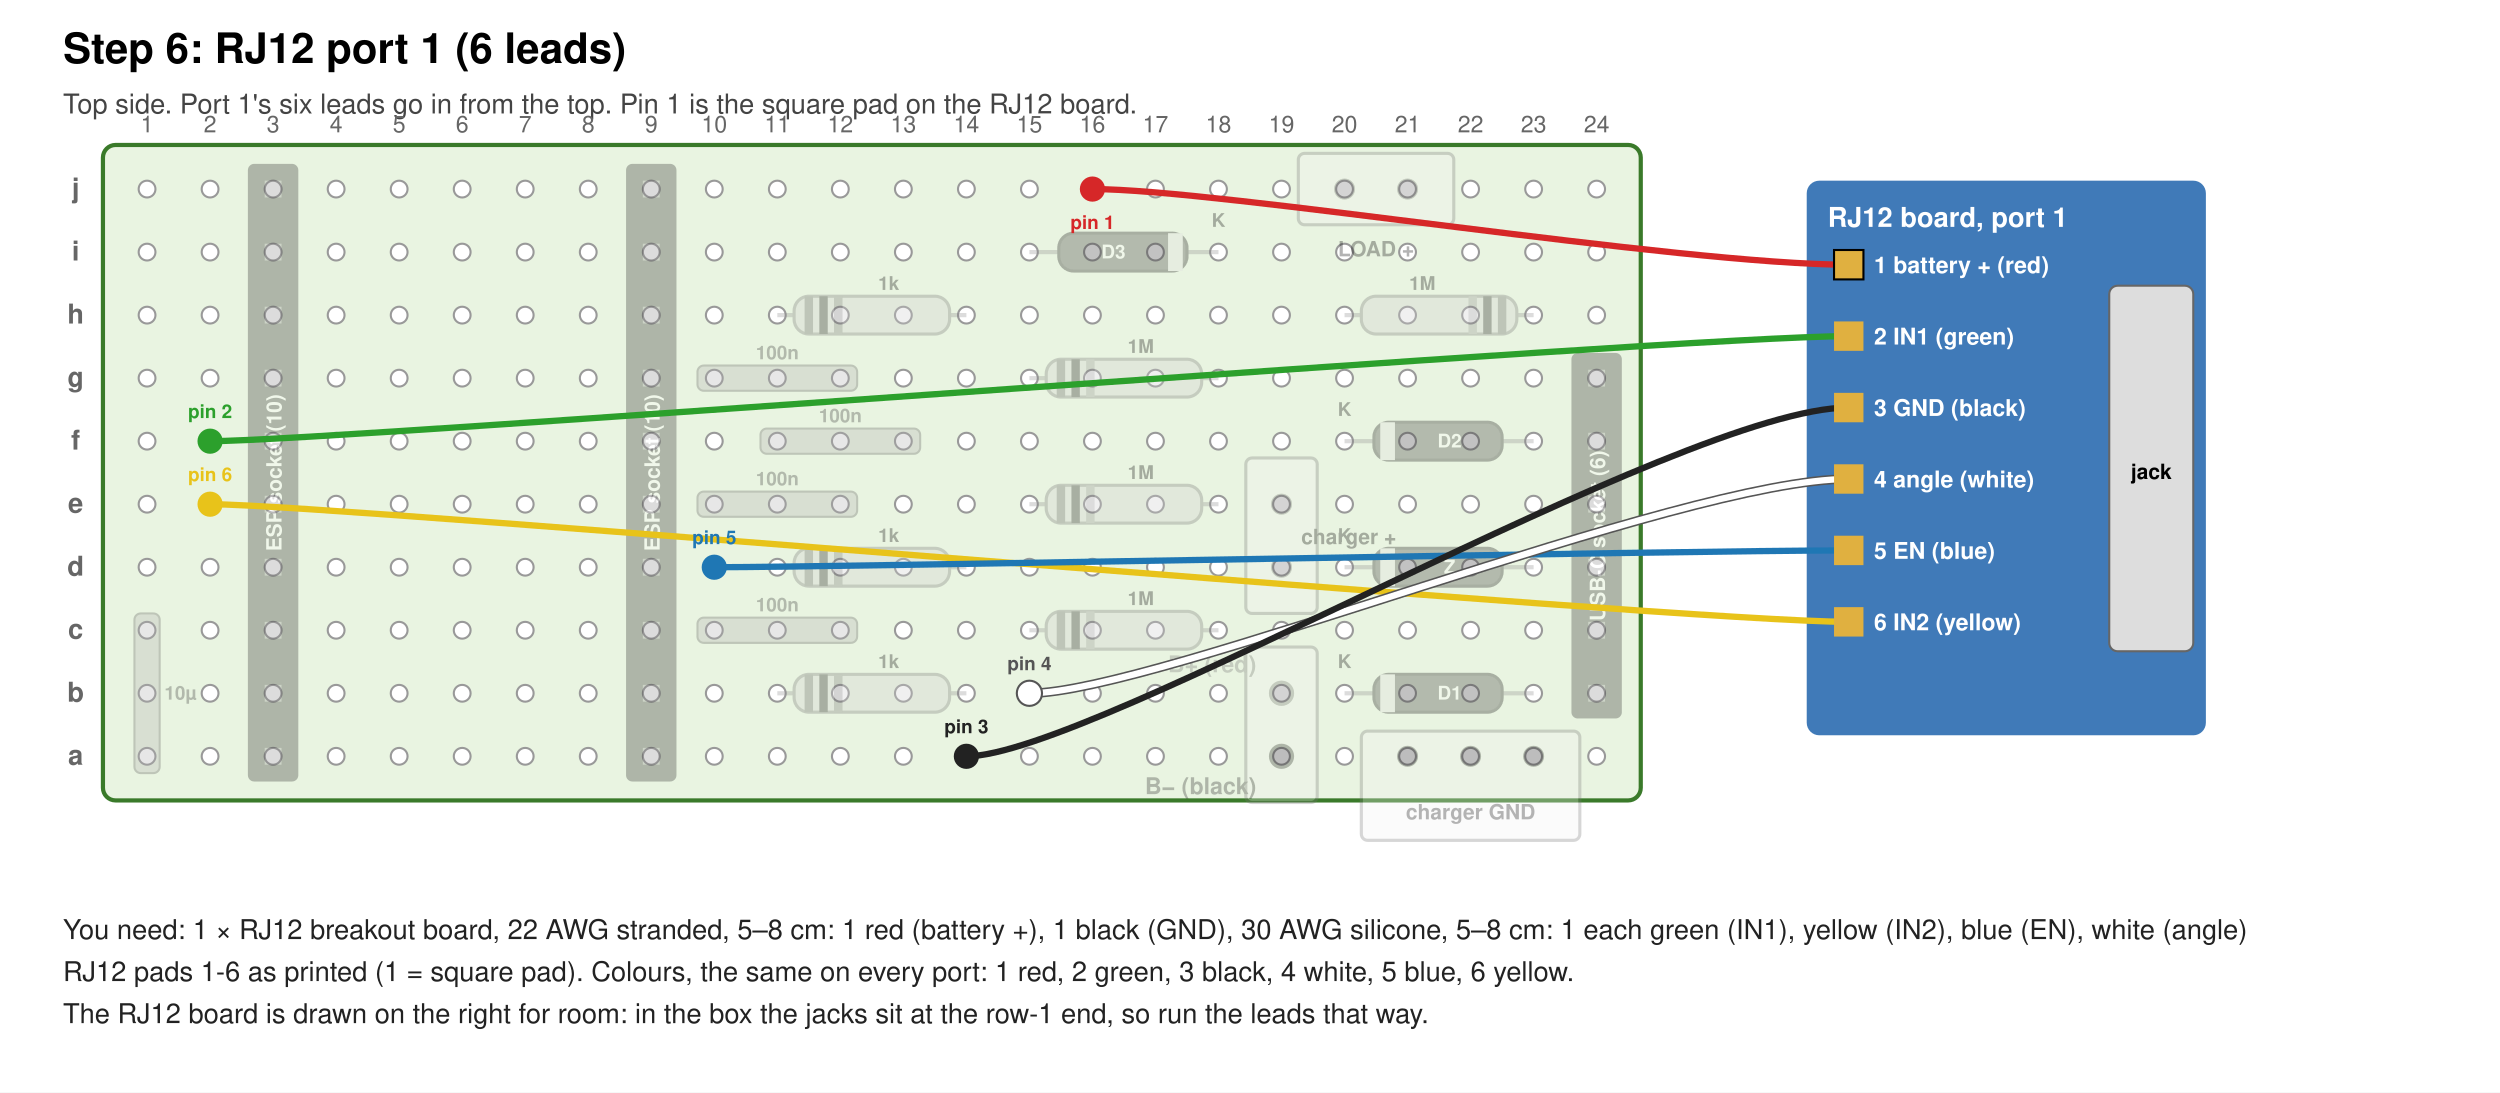
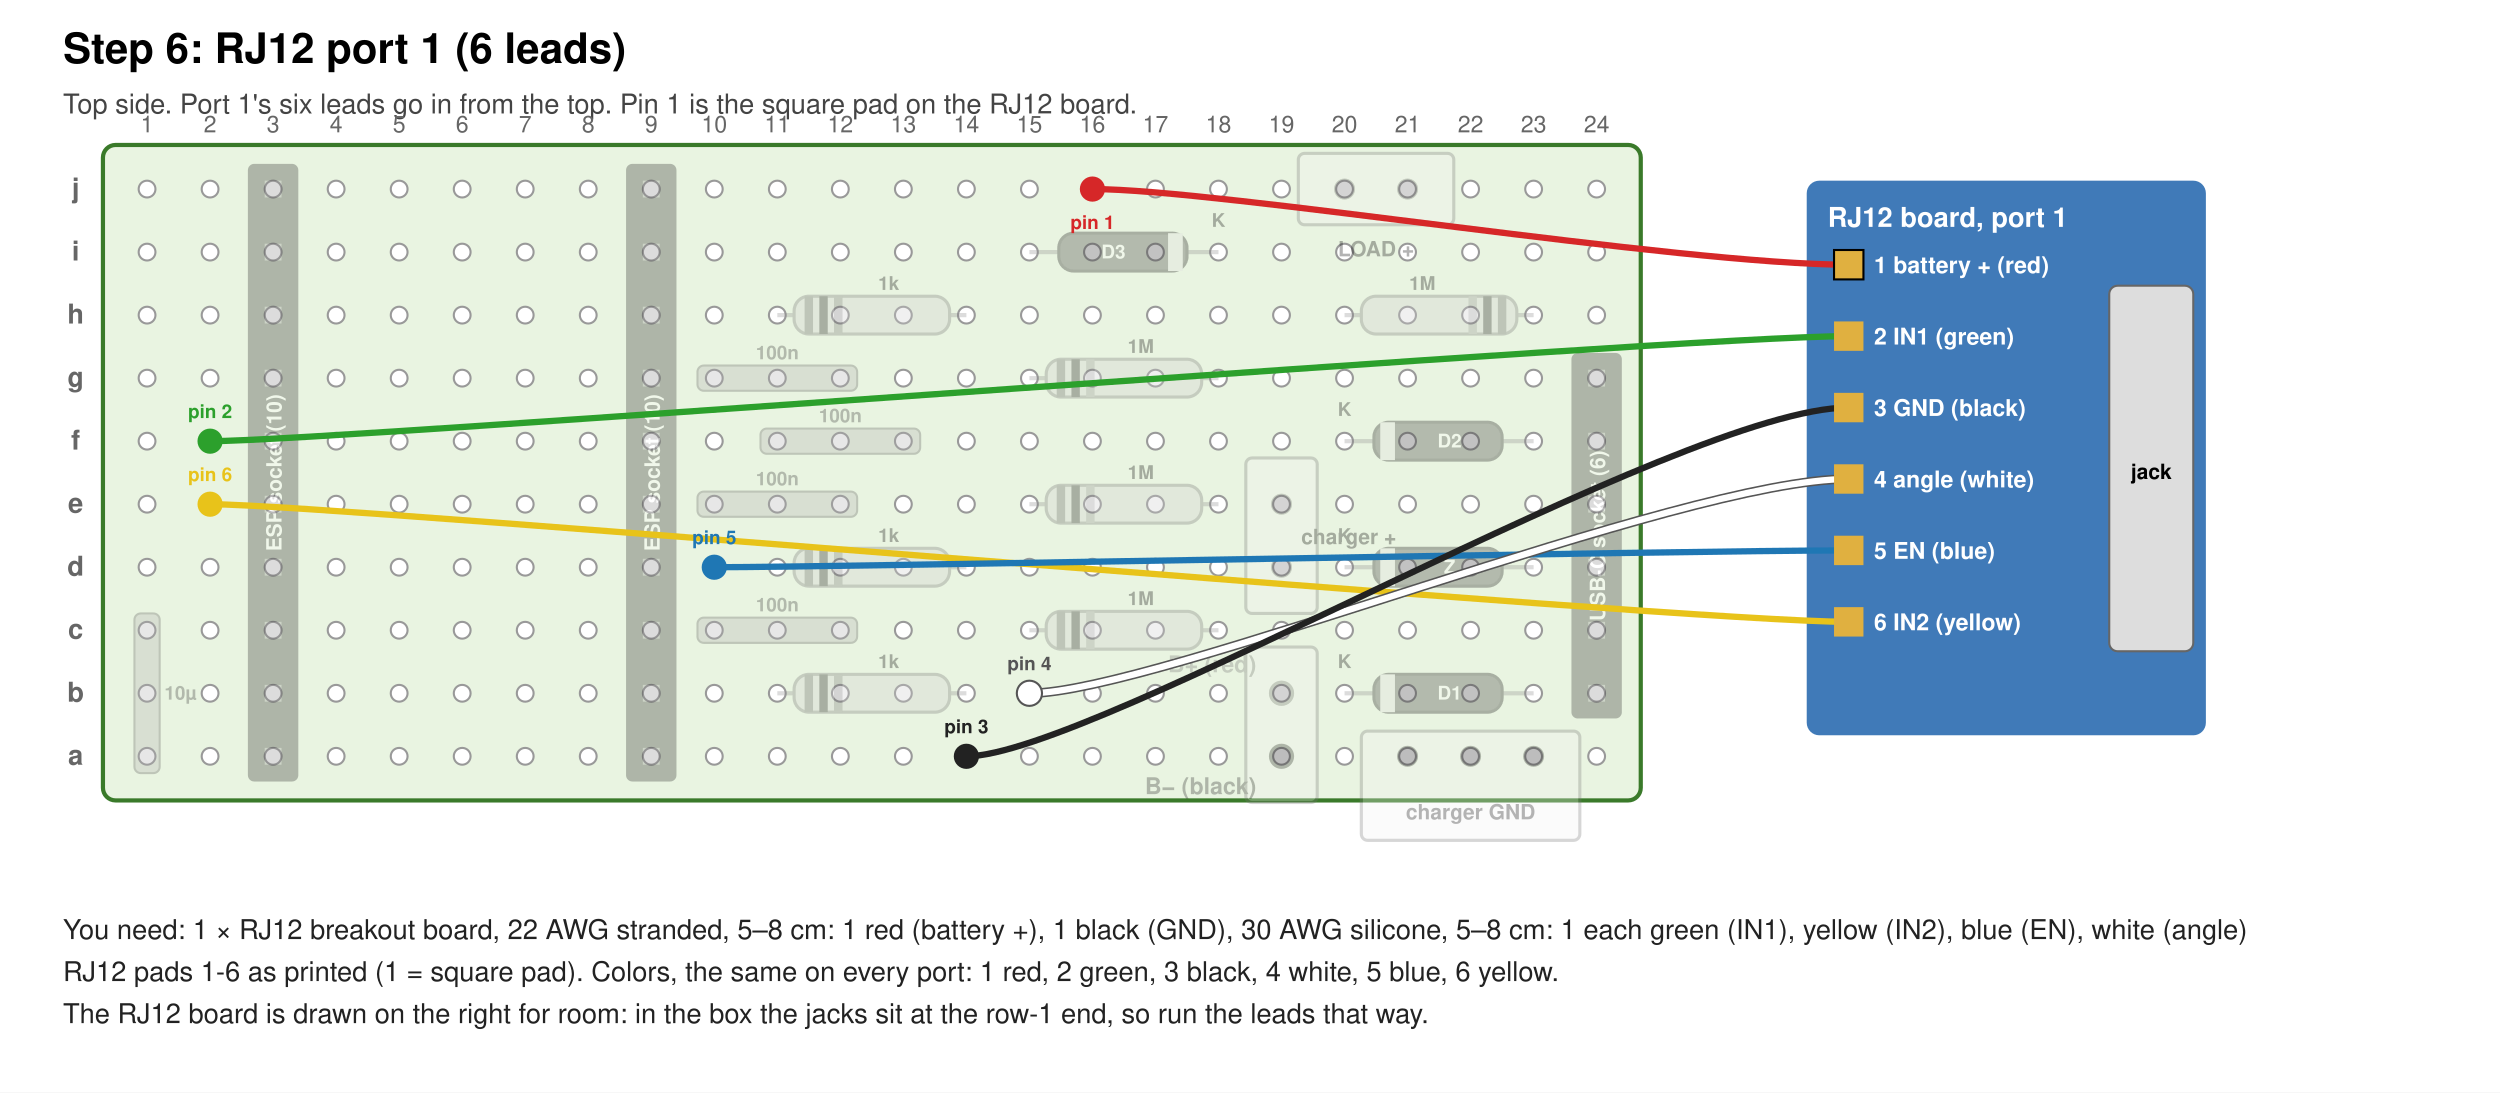
<svg xmlns="http://www.w3.org/2000/svg" width="1190" height="520" font-family="Helvetica,Arial">
  <defs>
    <filter id="mute">
      <feColorMatrix type="saturate" values="0" />
    </filter>
  </defs>
  <rect width="100%" height="100%" fill="#ffffff" />
  <text x="30" y="30" font-size="20" font-weight="bold">Step 6: RJ12 port 1 (6 leads)</text>
  <text x="30" y="54" font-size="13" fill="#444">Top side. Port 1's six leads go in from the top. Pin 1 is the square pad on the RJ12 board.</text>
  <rect x="49" y="69" width="732" height="312" rx="6" fill="#e9f4e1" stroke="#3a7a2a" stroke-width="2" />
  <text x="70" y="63" font-size="11" fill="#666" text-anchor="middle">1</text>
  <text x="100" y="63" font-size="11" fill="#666" text-anchor="middle">2</text>
  <text x="130" y="63" font-size="11" fill="#666" text-anchor="middle">3</text>
  <text x="160" y="63" font-size="11" fill="#666" text-anchor="middle">4</text>
  <text x="190" y="63" font-size="11" fill="#666" text-anchor="middle">5</text>
  <text x="220" y="63" font-size="11" fill="#666" text-anchor="middle">6</text>
  <text x="250" y="63" font-size="11" fill="#666" text-anchor="middle">7</text>
  <text x="280" y="63" font-size="11" fill="#666" text-anchor="middle">8</text>
  <text x="310" y="63" font-size="11" fill="#666" text-anchor="middle">9</text>
  <text x="340" y="63" font-size="11" fill="#666" text-anchor="middle">10</text>
  <text x="370" y="63" font-size="11" fill="#666" text-anchor="middle">11</text>
  <text x="400" y="63" font-size="11" fill="#666" text-anchor="middle">12</text>
  <text x="430" y="63" font-size="11" fill="#666" text-anchor="middle">13</text>
  <text x="460" y="63" font-size="11" fill="#666" text-anchor="middle">14</text>
  <text x="490" y="63" font-size="11" fill="#666" text-anchor="middle">15</text>
  <text x="520" y="63" font-size="11" fill="#666" text-anchor="middle">16</text>
  <text x="550" y="63" font-size="11" fill="#666" text-anchor="middle">17</text>
  <text x="580" y="63" font-size="11" fill="#666" text-anchor="middle">18</text>
  <text x="610" y="63" font-size="11" fill="#666" text-anchor="middle">19</text>
  <text x="640" y="63" font-size="11" fill="#666" text-anchor="middle">20</text>
  <text x="670" y="63" font-size="11" fill="#666" text-anchor="middle">21</text>
  <text x="700" y="63" font-size="11" fill="#666" text-anchor="middle">22</text>
  <text x="730" y="63" font-size="11" fill="#666" text-anchor="middle">23</text>
  <text x="760" y="63" font-size="11" fill="#666" text-anchor="middle">24</text>
  <text x="36" y="364" font-size="13" font-weight="bold" fill="#666" text-anchor="middle">a</text>
  <text x="36" y="334" font-size="13" font-weight="bold" fill="#666" text-anchor="middle">b</text>
  <text x="36" y="304" font-size="13" font-weight="bold" fill="#666" text-anchor="middle">c</text>
  <text x="36" y="274" font-size="13" font-weight="bold" fill="#666" text-anchor="middle">d</text>
  <text x="36" y="244" font-size="13" font-weight="bold" fill="#666" text-anchor="middle">e</text>
  <text x="36" y="214" font-size="13" font-weight="bold" fill="#666" text-anchor="middle">f</text>
  <text x="36" y="184" font-size="13" font-weight="bold" fill="#666" text-anchor="middle">g</text>
  <text x="36" y="154" font-size="13" font-weight="bold" fill="#666" text-anchor="middle">h</text>
  <text x="36" y="124" font-size="13" font-weight="bold" fill="#666" text-anchor="middle">i</text>
  <text x="36" y="94" font-size="13" font-weight="bold" fill="#666" text-anchor="middle">j</text>
  <circle cx="70" cy="360" r="4" fill="#fff" stroke="#999" />
  <circle cx="70" cy="330" r="4" fill="#fff" stroke="#999" />
  <circle cx="70" cy="300" r="4" fill="#fff" stroke="#999" />
  <circle cx="70" cy="270" r="4" fill="#fff" stroke="#999" />
  <circle cx="70" cy="240" r="4" fill="#fff" stroke="#999" />
  <circle cx="70" cy="210" r="4" fill="#fff" stroke="#999" />
  <circle cx="70" cy="180" r="4" fill="#fff" stroke="#999" />
  <circle cx="70" cy="150" r="4" fill="#fff" stroke="#999" />
  <circle cx="70" cy="120" r="4" fill="#fff" stroke="#999" />
  <circle cx="70" cy="90" r="4" fill="#fff" stroke="#999" />
  <circle cx="100" cy="360" r="4" fill="#fff" stroke="#999" />
  <circle cx="100" cy="330" r="4" fill="#fff" stroke="#999" />
  <circle cx="100" cy="300" r="4" fill="#fff" stroke="#999" />
  <circle cx="100" cy="270" r="4" fill="#fff" stroke="#999" />
  <circle cx="100" cy="240" r="4" fill="#fff" stroke="#999" />
  <circle cx="100" cy="210" r="4" fill="#fff" stroke="#999" />
  <circle cx="100" cy="180" r="4" fill="#fff" stroke="#999" />
  <circle cx="100" cy="150" r="4" fill="#fff" stroke="#999" />
  <circle cx="100" cy="120" r="4" fill="#fff" stroke="#999" />
  <circle cx="100" cy="90" r="4" fill="#fff" stroke="#999" />
  <circle cx="130" cy="360" r="4" fill="#fff" stroke="#999" />
  <circle cx="130" cy="330" r="4" fill="#fff" stroke="#999" />
  <circle cx="130" cy="300" r="4" fill="#fff" stroke="#999" />
  <circle cx="130" cy="270" r="4" fill="#fff" stroke="#999" />
  <circle cx="130" cy="240" r="4" fill="#fff" stroke="#999" />
  <circle cx="130" cy="210" r="4" fill="#fff" stroke="#999" />
  <circle cx="130" cy="180" r="4" fill="#fff" stroke="#999" />
  <circle cx="130" cy="150" r="4" fill="#fff" stroke="#999" />
  <circle cx="130" cy="120" r="4" fill="#fff" stroke="#999" />
  <circle cx="130" cy="90" r="4" fill="#fff" stroke="#999" />
  <circle cx="160" cy="360" r="4" fill="#fff" stroke="#999" />
  <circle cx="160" cy="330" r="4" fill="#fff" stroke="#999" />
  <circle cx="160" cy="300" r="4" fill="#fff" stroke="#999" />
  <circle cx="160" cy="270" r="4" fill="#fff" stroke="#999" />
  <circle cx="160" cy="240" r="4" fill="#fff" stroke="#999" />
  <circle cx="160" cy="210" r="4" fill="#fff" stroke="#999" />
  <circle cx="160" cy="180" r="4" fill="#fff" stroke="#999" />
  <circle cx="160" cy="150" r="4" fill="#fff" stroke="#999" />
  <circle cx="160" cy="120" r="4" fill="#fff" stroke="#999" />
  <circle cx="160" cy="90" r="4" fill="#fff" stroke="#999" />
  <circle cx="190" cy="360" r="4" fill="#fff" stroke="#999" />
  <circle cx="190" cy="330" r="4" fill="#fff" stroke="#999" />
  <circle cx="190" cy="300" r="4" fill="#fff" stroke="#999" />
  <circle cx="190" cy="270" r="4" fill="#fff" stroke="#999" />
  <circle cx="190" cy="240" r="4" fill="#fff" stroke="#999" />
  <circle cx="190" cy="210" r="4" fill="#fff" stroke="#999" />
  <circle cx="190" cy="180" r="4" fill="#fff" stroke="#999" />
  <circle cx="190" cy="150" r="4" fill="#fff" stroke="#999" />
  <circle cx="190" cy="120" r="4" fill="#fff" stroke="#999" />
  <circle cx="190" cy="90" r="4" fill="#fff" stroke="#999" />
  <circle cx="220" cy="360" r="4" fill="#fff" stroke="#999" />
  <circle cx="220" cy="330" r="4" fill="#fff" stroke="#999" />
  <circle cx="220" cy="300" r="4" fill="#fff" stroke="#999" />
  <circle cx="220" cy="270" r="4" fill="#fff" stroke="#999" />
  <circle cx="220" cy="240" r="4" fill="#fff" stroke="#999" />
  <circle cx="220" cy="210" r="4" fill="#fff" stroke="#999" />
  <circle cx="220" cy="180" r="4" fill="#fff" stroke="#999" />
  <circle cx="220" cy="150" r="4" fill="#fff" stroke="#999" />
  <circle cx="220" cy="120" r="4" fill="#fff" stroke="#999" />
  <circle cx="220" cy="90" r="4" fill="#fff" stroke="#999" />
  <circle cx="250" cy="360" r="4" fill="#fff" stroke="#999" />
  <circle cx="250" cy="330" r="4" fill="#fff" stroke="#999" />
  <circle cx="250" cy="300" r="4" fill="#fff" stroke="#999" />
  <circle cx="250" cy="270" r="4" fill="#fff" stroke="#999" />
  <circle cx="250" cy="240" r="4" fill="#fff" stroke="#999" />
  <circle cx="250" cy="210" r="4" fill="#fff" stroke="#999" />
  <circle cx="250" cy="180" r="4" fill="#fff" stroke="#999" />
  <circle cx="250" cy="150" r="4" fill="#fff" stroke="#999" />
  <circle cx="250" cy="120" r="4" fill="#fff" stroke="#999" />
  <circle cx="250" cy="90" r="4" fill="#fff" stroke="#999" />
  <circle cx="280" cy="360" r="4" fill="#fff" stroke="#999" />
  <circle cx="280" cy="330" r="4" fill="#fff" stroke="#999" />
  <circle cx="280" cy="300" r="4" fill="#fff" stroke="#999" />
  <circle cx="280" cy="270" r="4" fill="#fff" stroke="#999" />
  <circle cx="280" cy="240" r="4" fill="#fff" stroke="#999" />
  <circle cx="280" cy="210" r="4" fill="#fff" stroke="#999" />
  <circle cx="280" cy="180" r="4" fill="#fff" stroke="#999" />
  <circle cx="280" cy="150" r="4" fill="#fff" stroke="#999" />
  <circle cx="280" cy="120" r="4" fill="#fff" stroke="#999" />
  <circle cx="280" cy="90" r="4" fill="#fff" stroke="#999" />
  <circle cx="310" cy="360" r="4" fill="#fff" stroke="#999" />
  <circle cx="310" cy="330" r="4" fill="#fff" stroke="#999" />
  <circle cx="310" cy="300" r="4" fill="#fff" stroke="#999" />
  <circle cx="310" cy="270" r="4" fill="#fff" stroke="#999" />
  <circle cx="310" cy="240" r="4" fill="#fff" stroke="#999" />
  <circle cx="310" cy="210" r="4" fill="#fff" stroke="#999" />
  <circle cx="310" cy="180" r="4" fill="#fff" stroke="#999" />
  <circle cx="310" cy="150" r="4" fill="#fff" stroke="#999" />
  <circle cx="310" cy="120" r="4" fill="#fff" stroke="#999" />
  <circle cx="310" cy="90" r="4" fill="#fff" stroke="#999" />
  <circle cx="340" cy="360" r="4" fill="#fff" stroke="#999" />
  <circle cx="340" cy="330" r="4" fill="#fff" stroke="#999" />
  <circle cx="340" cy="300" r="4" fill="#fff" stroke="#999" />
  <circle cx="340" cy="270" r="4" fill="#fff" stroke="#999" />
  <circle cx="340" cy="240" r="4" fill="#fff" stroke="#999" />
  <circle cx="340" cy="210" r="4" fill="#fff" stroke="#999" />
  <circle cx="340" cy="180" r="4" fill="#fff" stroke="#999" />
  <circle cx="340" cy="150" r="4" fill="#fff" stroke="#999" />
  <circle cx="340" cy="120" r="4" fill="#fff" stroke="#999" />
  <circle cx="340" cy="90" r="4" fill="#fff" stroke="#999" />
  <circle cx="370" cy="360" r="4" fill="#fff" stroke="#999" />
  <circle cx="370" cy="330" r="4" fill="#fff" stroke="#999" />
  <circle cx="370" cy="300" r="4" fill="#fff" stroke="#999" />
  <circle cx="370" cy="270" r="4" fill="#fff" stroke="#999" />
  <circle cx="370" cy="240" r="4" fill="#fff" stroke="#999" />
  <circle cx="370" cy="210" r="4" fill="#fff" stroke="#999" />
  <circle cx="370" cy="180" r="4" fill="#fff" stroke="#999" />
  <circle cx="370" cy="150" r="4" fill="#fff" stroke="#999" />
  <circle cx="370" cy="120" r="4" fill="#fff" stroke="#999" />
  <circle cx="370" cy="90" r="4" fill="#fff" stroke="#999" />
  <circle cx="400" cy="360" r="4" fill="#fff" stroke="#999" />
  <circle cx="400" cy="330" r="4" fill="#fff" stroke="#999" />
  <circle cx="400" cy="300" r="4" fill="#fff" stroke="#999" />
  <circle cx="400" cy="270" r="4" fill="#fff" stroke="#999" />
  <circle cx="400" cy="240" r="4" fill="#fff" stroke="#999" />
  <circle cx="400" cy="210" r="4" fill="#fff" stroke="#999" />
  <circle cx="400" cy="180" r="4" fill="#fff" stroke="#999" />
  <circle cx="400" cy="150" r="4" fill="#fff" stroke="#999" />
  <circle cx="400" cy="120" r="4" fill="#fff" stroke="#999" />
  <circle cx="400" cy="90" r="4" fill="#fff" stroke="#999" />
  <circle cx="430" cy="360" r="4" fill="#fff" stroke="#999" />
  <circle cx="430" cy="330" r="4" fill="#fff" stroke="#999" />
  <circle cx="430" cy="300" r="4" fill="#fff" stroke="#999" />
  <circle cx="430" cy="270" r="4" fill="#fff" stroke="#999" />
  <circle cx="430" cy="240" r="4" fill="#fff" stroke="#999" />
  <circle cx="430" cy="210" r="4" fill="#fff" stroke="#999" />
  <circle cx="430" cy="180" r="4" fill="#fff" stroke="#999" />
  <circle cx="430" cy="150" r="4" fill="#fff" stroke="#999" />
  <circle cx="430" cy="120" r="4" fill="#fff" stroke="#999" />
  <circle cx="430" cy="90" r="4" fill="#fff" stroke="#999" />
  <circle cx="460" cy="360" r="4" fill="#fff" stroke="#999" />
  <circle cx="460" cy="330" r="4" fill="#fff" stroke="#999" />
  <circle cx="460" cy="300" r="4" fill="#fff" stroke="#999" />
  <circle cx="460" cy="270" r="4" fill="#fff" stroke="#999" />
  <circle cx="460" cy="240" r="4" fill="#fff" stroke="#999" />
  <circle cx="460" cy="210" r="4" fill="#fff" stroke="#999" />
  <circle cx="460" cy="180" r="4" fill="#fff" stroke="#999" />
  <circle cx="460" cy="150" r="4" fill="#fff" stroke="#999" />
  <circle cx="460" cy="120" r="4" fill="#fff" stroke="#999" />
  <circle cx="460" cy="90" r="4" fill="#fff" stroke="#999" />
  <circle cx="490" cy="360" r="4" fill="#fff" stroke="#999" />
  <circle cx="490" cy="330" r="4" fill="#fff" stroke="#999" />
  <circle cx="490" cy="300" r="4" fill="#fff" stroke="#999" />
  <circle cx="490" cy="270" r="4" fill="#fff" stroke="#999" />
  <circle cx="490" cy="240" r="4" fill="#fff" stroke="#999" />
  <circle cx="490" cy="210" r="4" fill="#fff" stroke="#999" />
  <circle cx="490" cy="180" r="4" fill="#fff" stroke="#999" />
  <circle cx="490" cy="150" r="4" fill="#fff" stroke="#999" />
  <circle cx="490" cy="120" r="4" fill="#fff" stroke="#999" />
  <circle cx="490" cy="90" r="4" fill="#fff" stroke="#999" />
  <circle cx="520" cy="360" r="4" fill="#fff" stroke="#999" />
  <circle cx="520" cy="330" r="4" fill="#fff" stroke="#999" />
  <circle cx="520" cy="300" r="4" fill="#fff" stroke="#999" />
  <circle cx="520" cy="270" r="4" fill="#fff" stroke="#999" />
  <circle cx="520" cy="240" r="4" fill="#fff" stroke="#999" />
  <circle cx="520" cy="210" r="4" fill="#fff" stroke="#999" />
  <circle cx="520" cy="180" r="4" fill="#fff" stroke="#999" />
  <circle cx="520" cy="150" r="4" fill="#fff" stroke="#999" />
  <circle cx="520" cy="120" r="4" fill="#fff" stroke="#999" />
  <circle cx="520" cy="90" r="4" fill="#fff" stroke="#999" />
  <circle cx="550" cy="360" r="4" fill="#fff" stroke="#999" />
  <circle cx="550" cy="330" r="4" fill="#fff" stroke="#999" />
  <circle cx="550" cy="300" r="4" fill="#fff" stroke="#999" />
  <circle cx="550" cy="270" r="4" fill="#fff" stroke="#999" />
  <circle cx="550" cy="240" r="4" fill="#fff" stroke="#999" />
  <circle cx="550" cy="210" r="4" fill="#fff" stroke="#999" />
  <circle cx="550" cy="180" r="4" fill="#fff" stroke="#999" />
  <circle cx="550" cy="150" r="4" fill="#fff" stroke="#999" />
  <circle cx="550" cy="120" r="4" fill="#fff" stroke="#999" />
  <circle cx="550" cy="90" r="4" fill="#fff" stroke="#999" />
  <circle cx="580" cy="360" r="4" fill="#fff" stroke="#999" />
  <circle cx="580" cy="330" r="4" fill="#fff" stroke="#999" />
  <circle cx="580" cy="300" r="4" fill="#fff" stroke="#999" />
  <circle cx="580" cy="270" r="4" fill="#fff" stroke="#999" />
  <circle cx="580" cy="240" r="4" fill="#fff" stroke="#999" />
  <circle cx="580" cy="210" r="4" fill="#fff" stroke="#999" />
  <circle cx="580" cy="180" r="4" fill="#fff" stroke="#999" />
  <circle cx="580" cy="150" r="4" fill="#fff" stroke="#999" />
  <circle cx="580" cy="120" r="4" fill="#fff" stroke="#999" />
  <circle cx="580" cy="90" r="4" fill="#fff" stroke="#999" />
  <circle cx="610" cy="360" r="4" fill="#fff" stroke="#999" />
  <circle cx="610" cy="330" r="4" fill="#fff" stroke="#999" />
  <circle cx="610" cy="300" r="4" fill="#fff" stroke="#999" />
  <circle cx="610" cy="270" r="4" fill="#fff" stroke="#999" />
  <circle cx="610" cy="240" r="4" fill="#fff" stroke="#999" />
  <circle cx="610" cy="210" r="4" fill="#fff" stroke="#999" />
  <circle cx="610" cy="180" r="4" fill="#fff" stroke="#999" />
  <circle cx="610" cy="150" r="4" fill="#fff" stroke="#999" />
  <circle cx="610" cy="120" r="4" fill="#fff" stroke="#999" />
  <circle cx="610" cy="90" r="4" fill="#fff" stroke="#999" />
  <circle cx="640" cy="360" r="4" fill="#fff" stroke="#999" />
  <circle cx="640" cy="330" r="4" fill="#fff" stroke="#999" />
  <circle cx="640" cy="300" r="4" fill="#fff" stroke="#999" />
  <circle cx="640" cy="270" r="4" fill="#fff" stroke="#999" />
  <circle cx="640" cy="240" r="4" fill="#fff" stroke="#999" />
  <circle cx="640" cy="210" r="4" fill="#fff" stroke="#999" />
  <circle cx="640" cy="180" r="4" fill="#fff" stroke="#999" />
  <circle cx="640" cy="150" r="4" fill="#fff" stroke="#999" />
  <circle cx="640" cy="120" r="4" fill="#fff" stroke="#999" />
  <circle cx="640" cy="90" r="4" fill="#fff" stroke="#999" />
  <circle cx="670" cy="360" r="4" fill="#fff" stroke="#999" />
  <circle cx="670" cy="330" r="4" fill="#fff" stroke="#999" />
  <circle cx="670" cy="300" r="4" fill="#fff" stroke="#999" />
  <circle cx="670" cy="270" r="4" fill="#fff" stroke="#999" />
  <circle cx="670" cy="240" r="4" fill="#fff" stroke="#999" />
  <circle cx="670" cy="210" r="4" fill="#fff" stroke="#999" />
  <circle cx="670" cy="180" r="4" fill="#fff" stroke="#999" />
  <circle cx="670" cy="150" r="4" fill="#fff" stroke="#999" />
  <circle cx="670" cy="120" r="4" fill="#fff" stroke="#999" />
  <circle cx="670" cy="90" r="4" fill="#fff" stroke="#999" />
  <circle cx="700" cy="360" r="4" fill="#fff" stroke="#999" />
  <circle cx="700" cy="330" r="4" fill="#fff" stroke="#999" />
  <circle cx="700" cy="300" r="4" fill="#fff" stroke="#999" />
  <circle cx="700" cy="270" r="4" fill="#fff" stroke="#999" />
  <circle cx="700" cy="240" r="4" fill="#fff" stroke="#999" />
  <circle cx="700" cy="210" r="4" fill="#fff" stroke="#999" />
  <circle cx="700" cy="180" r="4" fill="#fff" stroke="#999" />
  <circle cx="700" cy="150" r="4" fill="#fff" stroke="#999" />
  <circle cx="700" cy="120" r="4" fill="#fff" stroke="#999" />
  <circle cx="700" cy="90" r="4" fill="#fff" stroke="#999" />
  <circle cx="730" cy="360" r="4" fill="#fff" stroke="#999" />
  <circle cx="730" cy="330" r="4" fill="#fff" stroke="#999" />
  <circle cx="730" cy="300" r="4" fill="#fff" stroke="#999" />
  <circle cx="730" cy="270" r="4" fill="#fff" stroke="#999" />
  <circle cx="730" cy="240" r="4" fill="#fff" stroke="#999" />
  <circle cx="730" cy="210" r="4" fill="#fff" stroke="#999" />
  <circle cx="730" cy="180" r="4" fill="#fff" stroke="#999" />
  <circle cx="730" cy="150" r="4" fill="#fff" stroke="#999" />
  <circle cx="730" cy="120" r="4" fill="#fff" stroke="#999" />
  <circle cx="730" cy="90" r="4" fill="#fff" stroke="#999" />
  <circle cx="760" cy="360" r="4" fill="#fff" stroke="#999" />
  <circle cx="760" cy="330" r="4" fill="#fff" stroke="#999" />
  <circle cx="760" cy="300" r="4" fill="#fff" stroke="#999" />
  <circle cx="760" cy="270" r="4" fill="#fff" stroke="#999" />
  <circle cx="760" cy="240" r="4" fill="#fff" stroke="#999" />
  <circle cx="760" cy="210" r="4" fill="#fff" stroke="#999" />
  <circle cx="760" cy="180" r="4" fill="#fff" stroke="#999" />
  <circle cx="760" cy="150" r="4" fill="#fff" stroke="#999" />
  <circle cx="760" cy="120" r="4" fill="#fff" stroke="#999" />
  <circle cx="760" cy="90" r="4" fill="#fff" stroke="#999" />
  <g filter="url(#mute)" opacity="0.3">
    <line x1="730" y1="150" x2="640" y2="150" stroke="#888" stroke-width="2" />
    <rect x="648" y="141" width="74" height="18" rx="7" fill="#e8c88a" stroke="#8a6a2a" stroke-width="1.5" />
    <rect x="713" y="141" width="4" height="18" fill="#8b4513" />
    <rect x="706" y="141" width="4" height="18" fill="#111" />
    <rect x="699" y="141" width="4" height="18" fill="#2ca02c" />
    <text x="677" y="138" font-size="9" text-anchor="middle" font-weight="bold">1M</text>
    <line x1="490" y1="180" x2="580" y2="180" stroke="#888" stroke-width="2" />
    <rect x="498" y="171" width="74" height="18" rx="7" fill="#e8c88a" stroke="#8a6a2a" stroke-width="1.5" />
    <rect x="503" y="171" width="4" height="18" fill="#8b4513" />
    <rect x="510" y="171" width="4" height="18" fill="#111" />
    <rect x="517" y="171" width="4" height="18" fill="#2ca02c" />
    <text x="543" y="168" font-size="9" text-anchor="middle" font-weight="bold">1M</text>
    <line x1="490" y1="240" x2="580" y2="240" stroke="#888" stroke-width="2" />
    <rect x="498" y="231" width="74" height="18" rx="7" fill="#e8c88a" stroke="#8a6a2a" stroke-width="1.5" />
    <rect x="503" y="231" width="4" height="18" fill="#8b4513" />
    <rect x="510" y="231" width="4" height="18" fill="#111" />
    <rect x="517" y="231" width="4" height="18" fill="#2ca02c" />
    <text x="543" y="228" font-size="9" text-anchor="middle" font-weight="bold">1M</text>
    <line x1="490" y1="300" x2="580" y2="300" stroke="#888" stroke-width="2" />
    <rect x="498" y="291" width="74" height="18" rx="7" fill="#e8c88a" stroke="#8a6a2a" stroke-width="1.5" />
    <rect x="503" y="291" width="4" height="18" fill="#8b4513" />
    <rect x="510" y="291" width="4" height="18" fill="#111" />
    <rect x="517" y="291" width="4" height="18" fill="#2ca02c" />
    <text x="543" y="288" font-size="9" text-anchor="middle" font-weight="bold">1M</text>
    <line x1="370" y1="330" x2="460" y2="330" stroke="#888" stroke-width="2" />
    <rect x="378" y="321" width="74" height="18" rx="7" fill="#e8c88a" stroke="#8a6a2a" stroke-width="1.5" />
    <rect x="383" y="321" width="4" height="18" fill="#8b4513" />
    <rect x="390" y="321" width="4" height="18" fill="#111" />
    <rect x="397" y="321" width="4" height="18" fill="#d62728" />
    <text x="423" y="318" font-size="9" text-anchor="middle" font-weight="bold">1k</text>
    <line x1="370" y1="270" x2="460" y2="270" stroke="#888" stroke-width="2" />
    <rect x="378" y="261" width="74" height="18" rx="7" fill="#e8c88a" stroke="#8a6a2a" stroke-width="1.5" />
    <rect x="383" y="261" width="4" height="18" fill="#8b4513" />
    <rect x="390" y="261" width="4" height="18" fill="#111" />
    <rect x="397" y="261" width="4" height="18" fill="#d62728" />
    <text x="423" y="258" font-size="9" text-anchor="middle" font-weight="bold">1k</text>
    <line x1="370" y1="150" x2="460" y2="150" stroke="#888" stroke-width="2" />
    <rect x="378" y="141" width="74" height="18" rx="7" fill="#e8c88a" stroke="#8a6a2a" stroke-width="1.5" />
    <rect x="383" y="141" width="4" height="18" fill="#8b4513" />
    <rect x="390" y="141" width="4" height="18" fill="#111" />
    <rect x="397" y="141" width="4" height="18" fill="#d62728" />
    <text x="423" y="138" font-size="9" text-anchor="middle" font-weight="bold">1k</text>
    <line x1="490" y1="120" x2="580" y2="120" stroke="#888" stroke-width="2" />
    <rect x="504" y="111" width="61" height="18" rx="7" fill="#333" stroke="#111" stroke-width="1.5" />
    <rect x="556" y="111" width="7" height="18" fill="#ddd" />
    <text x="530" y="123" font-size="9" fill="#fff" text-anchor="middle" font-weight="bold">D3</text>
    <text x="580" y="108" font-size="9" fill="#000" text-anchor="middle" font-weight="bold">K</text>
    <line x1="730" y1="330" x2="640" y2="330" stroke="#888" stroke-width="2" />
    <rect x="654" y="321" width="61" height="18" rx="7" fill="#333" stroke="#111" stroke-width="1.5" />
    <rect x="657" y="321" width="7" height="18" fill="#ddd" />
    <text x="690" y="333" font-size="9" fill="#fff" text-anchor="middle" font-weight="bold">D1</text>
    <text x="640" y="318" font-size="9" fill="#000" text-anchor="middle" font-weight="bold">K</text>
    <line x1="730" y1="210" x2="640" y2="210" stroke="#888" stroke-width="2" />
    <rect x="654" y="201" width="61" height="18" rx="7" fill="#333" stroke="#111" stroke-width="1.5" />
    <rect x="657" y="201" width="7" height="18" fill="#ddd" />
    <text x="690" y="213" font-size="9" fill="#fff" text-anchor="middle" font-weight="bold">D2</text>
    <text x="640" y="198" font-size="9" fill="#000" text-anchor="middle" font-weight="bold">K</text>
    <line x1="730" y1="270" x2="640" y2="270" stroke="#888" stroke-width="2" />
    <rect x="654" y="261" width="61" height="18" rx="7" fill="#333" stroke="#111" stroke-width="1.5" />
    <rect x="657" y="261" width="7" height="18" fill="#ddd" />
    <text x="690" y="273" font-size="9" fill="#fff" text-anchor="middle" font-weight="bold">Z</text>
    <text x="640" y="258" font-size="9" fill="#000" text-anchor="middle" font-weight="bold">K</text>
    <rect x="64" y="292" width="12" height="76" rx="3" fill="#7fb2e5" stroke="#2a5a8a" />
    <text x="86" y="333" font-size="9" text-anchor="middle" fill="#0b2e55" font-weight="bold">10µ</text>
    <rect x="362" y="204" width="76" height="12" rx="3" fill="#7fb2e5" stroke="#2a5a8a" />
    <text x="400" y="201" font-size="9" text-anchor="middle" fill="#0b2e55" font-weight="bold">100n</text>
    <rect x="332" y="294" width="76" height="12" rx="3" fill="#7fb2e5" stroke="#2a5a8a" />
    <text x="370" y="291" font-size="9" text-anchor="middle" fill="#0b2e55" font-weight="bold">100n</text>
    <rect x="332" y="234" width="76" height="12" rx="3" fill="#7fb2e5" stroke="#2a5a8a" />
    <text x="370" y="231" font-size="9" text-anchor="middle" fill="#0b2e55" font-weight="bold">100n</text>
    <rect x="332" y="174" width="76" height="12" rx="3" fill="#7fb2e5" stroke="#2a5a8a" />
    <text x="370" y="171" font-size="9" text-anchor="middle" fill="#0b2e55" font-weight="bold">100n</text>
    <rect x="118" y="78" width="24" height="294" rx="3" fill="#222" />
    <rect x="126" y="356" width="8" height="8" fill="#888" />
    <rect x="126" y="326" width="8" height="8" fill="#888" />
    <rect x="126" y="296" width="8" height="8" fill="#888" />
    <rect x="126" y="266" width="8" height="8" fill="#888" />
    <rect x="126" y="236" width="8" height="8" fill="#888" />
    <rect x="126" y="206" width="8" height="8" fill="#888" />
    <rect x="126" y="176" width="8" height="8" fill="#888" />
    <rect x="126" y="146" width="8" height="8" fill="#888" />
    <rect x="126" y="116" width="8" height="8" fill="#888" />
    <rect x="126" y="86" width="8" height="8" fill="#888" />
    <text x="130" y="229" font-size="10" fill="#fff" text-anchor="middle" font-weight="bold" transform="rotate(-90 130 225)">ESP socket (10)</text>
    <rect x="298" y="78" width="24" height="294" rx="3" fill="#222" />
    <rect x="306" y="356" width="8" height="8" fill="#888" />
    <rect x="306" y="326" width="8" height="8" fill="#888" />
    <rect x="306" y="296" width="8" height="8" fill="#888" />
    <rect x="306" y="266" width="8" height="8" fill="#888" />
    <rect x="306" y="236" width="8" height="8" fill="#888" />
    <rect x="306" y="206" width="8" height="8" fill="#888" />
    <rect x="306" y="176" width="8" height="8" fill="#888" />
    <rect x="306" y="146" width="8" height="8" fill="#888" />
    <rect x="306" y="116" width="8" height="8" fill="#888" />
    <rect x="306" y="86" width="8" height="8" fill="#888" />
    <text x="310" y="229" font-size="10" fill="#fff" text-anchor="middle" font-weight="bold" transform="rotate(-90 310 225)">ESP socket (10)</text>
    <rect x="748" y="168" width="24" height="174" rx="3" fill="#222" />
    <rect x="756" y="326" width="8" height="8" fill="#888" />
    <rect x="756" y="296" width="8" height="8" fill="#888" />
    <rect x="756" y="266" width="8" height="8" fill="#888" />
    <rect x="756" y="236" width="8" height="8" fill="#888" />
    <rect x="756" y="206" width="8" height="8" fill="#888" />
    <rect x="756" y="176" width="8" height="8" fill="#888" />
    <text x="760" y="259" font-size="10" fill="#fff" text-anchor="middle" font-weight="bold" transform="rotate(-90 760 255)">USB-C socket (6)</text>
    <rect x="593" y="308" width="34" height="74" rx="3" fill="#f4f1e8" stroke="#777" stroke-width="1.5" />
    <circle cx="610" cy="360" r="5" fill="#222222" />
    <circle cx="610" cy="330" r="5" fill="#d62728" />
    <rect x="593" y="218" width="34" height="74" rx="3" fill="#f4f1e8" stroke="#777" stroke-width="1.5" />
    <circle cx="610" cy="270" r="5" fill="#d62728" />
    <circle cx="610" cy="240" r="5" fill="#d62728" />
    <text x="642" y="259" font-size="10" text-anchor="middle" font-weight="bold">charger +</text>
    <rect x="618" y="73" width="74" height="34" rx="3" fill="#f4f1e8" stroke="#777" stroke-width="1.5" />
    <circle cx="640" cy="90" r="5" fill="#d62728" />
    <circle cx="670" cy="90" r="5" fill="#d62728" />
    <text x="655" y="122" font-size="10" text-anchor="middle" font-weight="bold">LOAD +</text>
    <rect x="648" y="348" width="104" height="52" rx="3" fill="#f4f1e8" stroke="#777" stroke-width="1.5" />
    <circle cx="670" cy="360" r="5" fill="#222222" />
    <circle cx="700" cy="360" r="5" fill="#222222" />
    <circle cx="730" cy="360" r="5" fill="#222222" />
    <text x="700" y="390" font-size="10" text-anchor="middle" font-weight="bold">charger GND</text>
    <circle cx="610" cy="360" r="6" fill="#222" />
    <text x="598" y="378" font-size="11" fill="#222" text-anchor="end" font-weight="bold">B− (black)</text>
    <circle cx="610" cy="330" r="6" fill="#d62728" />
    <text x="598" y="320" font-size="11" fill="#d62728" text-anchor="end" font-weight="bold">B+ (red)</text>
  </g>
  <rect x="860" y="86" width="190" height="264" rx="6" fill="#2b6cb0" opacity="0.9" />
  <text x="870" y="108" font-size="13" fill="#fff" font-weight="bold">RJ12 board, port 1</text>
  <rect x="1004" y="136" width="40" height="174" rx="4" fill="#ddd" stroke="#666" />
  <text x="1024" y="228" font-size="10" text-anchor="middle" font-weight="bold">jack</text>
  <path d="M880 160 C800 160 160 210 100 210" fill="none" stroke="#2ca02c" stroke-width="3" />
  <rect x="873" y="153" width="14" height="14" fill="#e0b040" />
  <text x="892" y="164" font-size="11" fill="#fff" font-weight="bold">2 IN1 (green)</text>
  <circle cx="100" cy="210" r="6" fill="#2ca02c" />
  <text x="100" y="199" font-size="9" fill="#2ca02c" text-anchor="middle" font-weight="bold">pin 2</text>
  <path d="M880 296 C800 296 160 240 100 240" fill="none" stroke="#e8c31a" stroke-width="3" />
  <rect x="873" y="289" width="14" height="14" fill="#e0b040" />
  <text x="892" y="300" font-size="11" fill="#fff" font-weight="bold">6 IN2 (yellow)</text>
  <circle cx="100" cy="240" r="6" fill="#e8c31a" />
  <text x="100" y="229" font-size="9" fill="#e8c31a" text-anchor="middle" font-weight="bold">pin 6</text>
  <path d="M880 262 C800 262 400 270 340 270" fill="none" stroke="#1f77b4" stroke-width="3" />
  <rect x="873" y="255" width="14" height="14" fill="#e0b040" />
  <text x="892" y="266" font-size="11" fill="#fff" font-weight="bold">5 EN (blue)</text>
  <circle cx="340" cy="270" r="6" fill="#1f77b4" />
  <text x="340" y="259" font-size="9" fill="#1f77b4" text-anchor="middle" font-weight="bold">pin 5</text>
  <path d="M880 228 C800 228 550 330 490 330" fill="none" stroke="#555" stroke-width="4.5" />
  <path d="M880 228 C800 228 550 330 490 330" fill="none" stroke="#ffffff" stroke-width="3" />
  <rect x="873" y="221" width="14" height="14" fill="#e0b040" />
  <text x="892" y="232" font-size="11" fill="#fff" font-weight="bold">4 angle (white)</text>
  <circle cx="490" cy="330" r="6" fill="#ffffff" stroke="#555" stroke-width="1" />
  <text x="490" y="319" font-size="9" fill="#555" text-anchor="middle" font-weight="bold">pin 4</text>
  <path d="M880 126 C800 126 580 90 520 90" fill="none" stroke="#d62728" stroke-width="3" />
  <rect x="873" y="119" width="14" height="14" fill="#e0b040" stroke="#000" />
  <text x="892" y="130" font-size="11" fill="#fff" font-weight="bold">1 battery + (red)</text>
  <circle cx="520" cy="90" r="6" fill="#d62728" />
  <text x="520" y="109" font-size="9" fill="#d62728" text-anchor="middle" font-weight="bold">pin 1</text>
  <path d="M880 194 C800 194 520 360 460 360" fill="none" stroke="#222222" stroke-width="3" />
  <rect x="873" y="187" width="14" height="14" fill="#e0b040" />
  <text x="892" y="198" font-size="11" fill="#fff" font-weight="bold">3 GND (black)</text>
  <circle cx="460" cy="360" r="6" fill="#222222" />
  <text x="460" y="349" font-size="9" fill="#222222" text-anchor="middle" font-weight="bold">pin 3</text>
  <text x="30" y="447" font-size="13" fill="#222">You need: 1 × RJ12 breakout board, 22 AWG stranded, 5–8 cm: 1 red (battery +), 1 black (GND), 30 AWG silicone, 5–8 cm: 1 each green (IN1), yellow (IN2), blue (EN), white (angle)</text>
-   <text x="30" y="467" font-size="13" fill="#222">RJ12 pads 1-6 as printed (1 = square pad). Colours, the same on every port: 1 red, 2 green, 3 black, 4 white, 5 blue, 6 yellow.</text>
+   <text x="30" y="467" font-size="13" fill="#222">RJ12 pads 1-6 as printed (1 = square pad). Colors, the same on every port: 1 red, 2 green, 3 black, 4 white, 5 blue, 6 yellow.</text>
  <text x="30" y="487" font-size="13" fill="#222">The RJ12 board is drawn on the right for room: in the box the jacks sit at the row-1 end, so run the leads that way.</text>
</svg>
